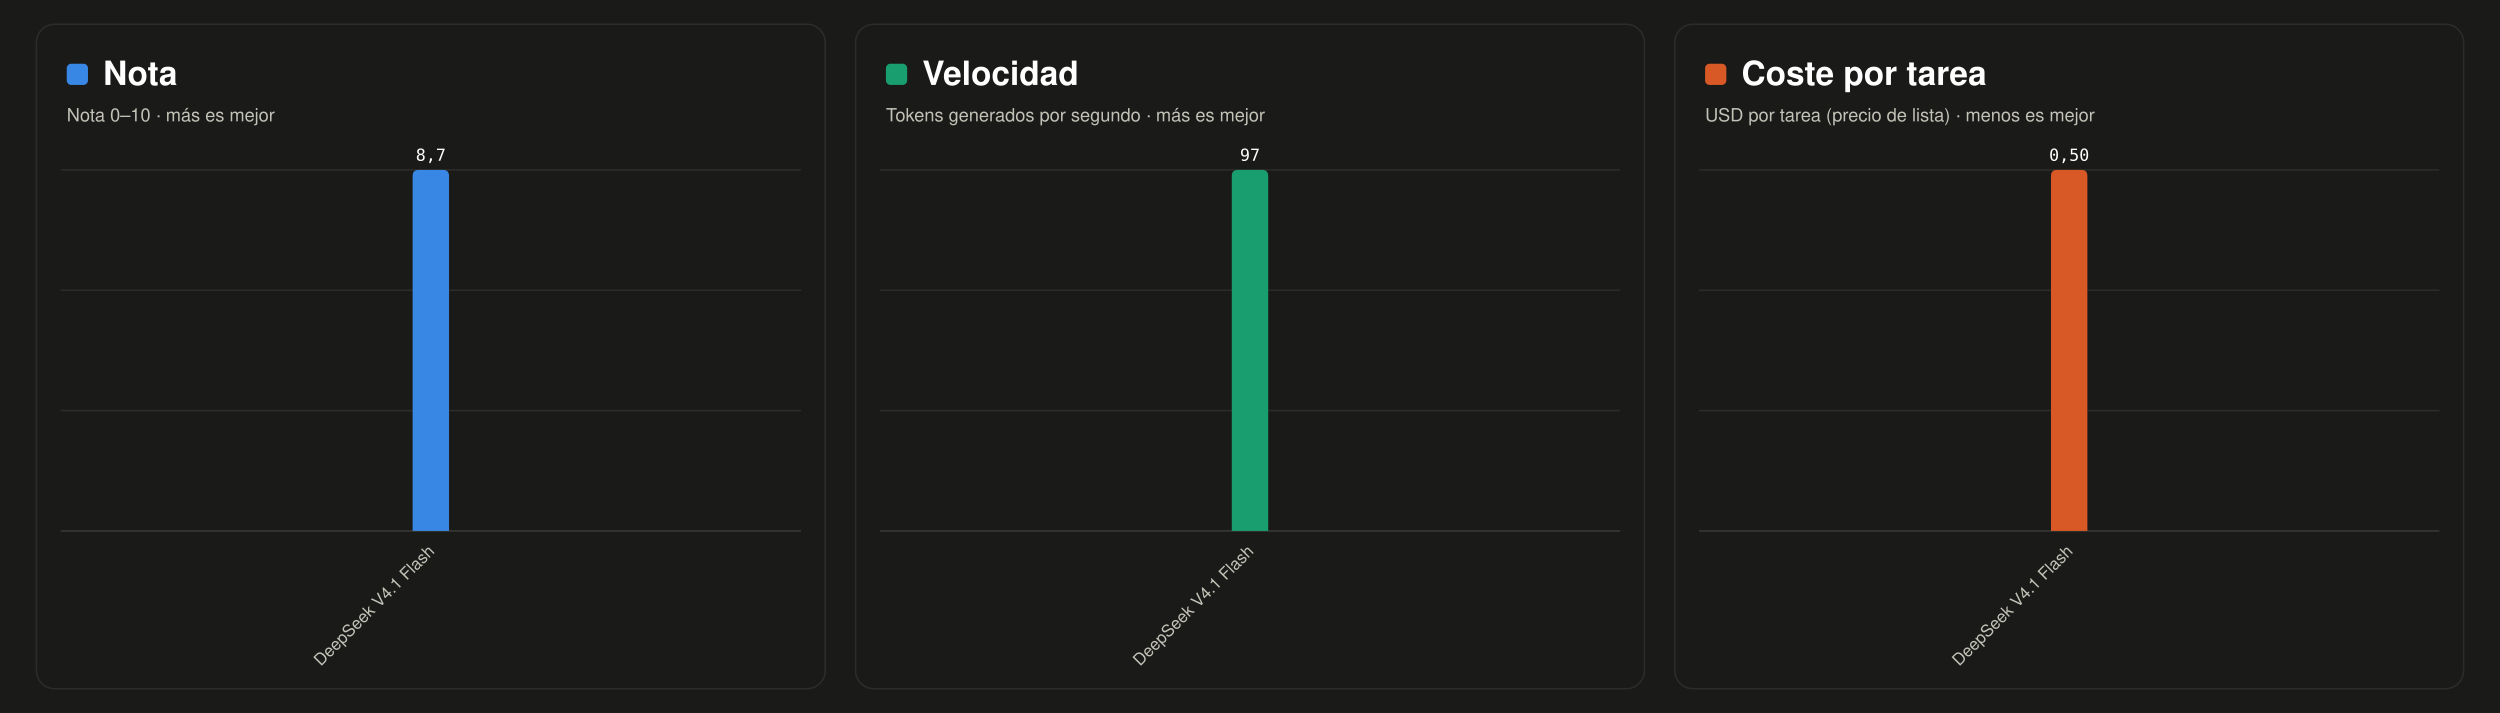
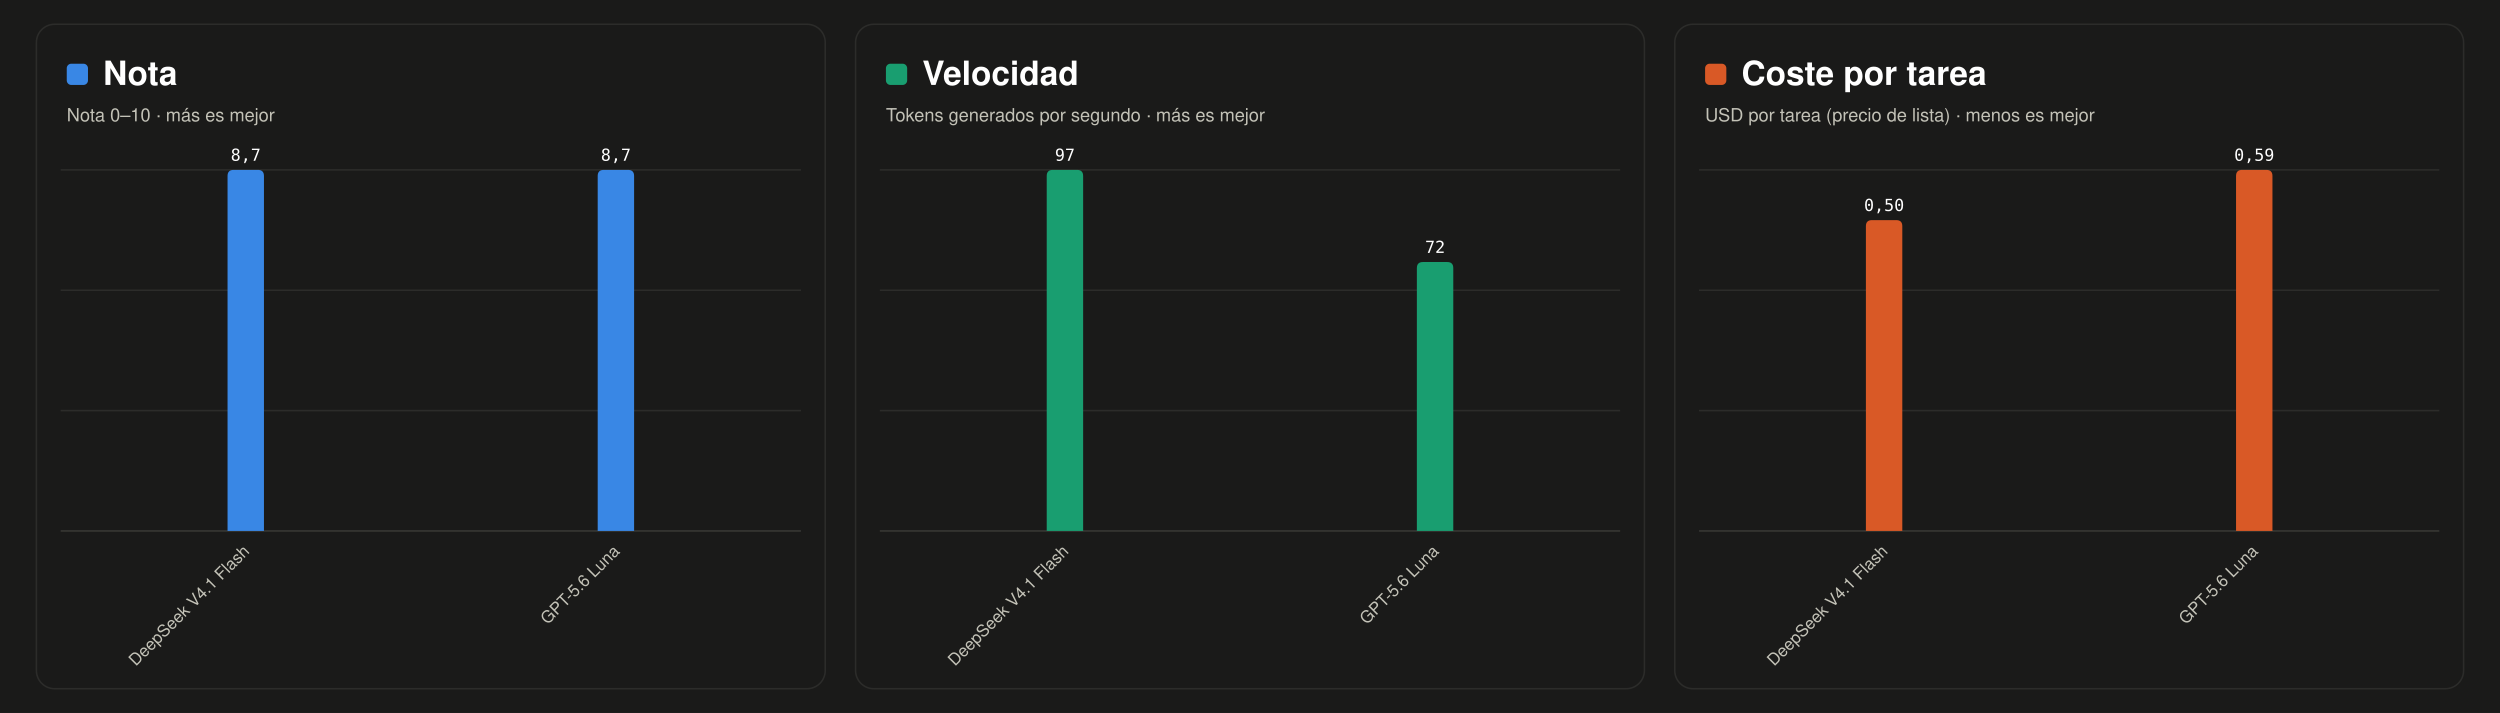
<svg xmlns="http://www.w3.org/2000/svg" viewBox="0 0 1648 470" width="1648" height="470" font-family="-apple-system, BlinkMacSystemFont, 'Segoe UI', Helvetica, Arial, sans-serif">
  <rect width="1648" height="470" fill="#1a1a19" />
  <rect x="24" y="16" width="520" height="438" rx="12" fill="#1a1a19" stroke="#2c2c2a" />
  <rect x="44" y="42" width="14" height="14" rx="3" fill="#3987e5" />
  <text x="68" y="56" fill="#ffffff" font-size="22" font-weight="600">Nota</text>
  <text x="44" y="80" fill="#c3c2b7" font-size="12">Nota 0–10 · más es mejor</text>
  <line x1="40" x2="528" y1="270.667" y2="270.667" stroke="#2c2c2a" />
  <line x1="40" x2="528" y1="191.333" y2="191.333" stroke="#2c2c2a" />
  <line x1="40" x2="528" y1="112" y2="112" stroke="#2c2c2a" />
  <line x1="40" x2="528" y1="350" y2="350" stroke="#383835" />
-   <path d="M272,350 V116 Q272,112 276,112 H292 Q296,112 296,116 V350 Z" fill="#3987e5" />
-   <text x="284" y="106" fill="#ffffff" font-size="11" font-weight="500" font-family="ui-monospace, SFMono-Regular, Menlo, Consolas, monospace" text-anchor="middle">8,7</text>
-   <text x="287" y="364" fill="#c3c2b7" font-size="11" text-anchor="end" transform="rotate(-45 287 364)">DeepSeek V4.1 Flash</text>
+   <path d="M150,350 V116 Q150,112 154,112 H170 Q174,112 174,116 V350 Z" fill="#3987e5" />
+   <text x="162" y="106" fill="#ffffff" font-size="11" font-weight="500" font-family="ui-monospace, SFMono-Regular, Menlo, Consolas, monospace" text-anchor="middle">8,7</text>
+   <text x="165" y="364" fill="#c3c2b7" font-size="11" text-anchor="end" transform="rotate(-45 165 364)">DeepSeek V4.1 Flash</text>
+   <path d="M394,350 V116 Q394,112 398,112 H414 Q418,112 418,116 V350 Z" fill="#3987e5" />
+   <text x="406" y="106" fill="#ffffff" font-size="11" font-weight="500" font-family="ui-monospace, SFMono-Regular, Menlo, Consolas, monospace" text-anchor="middle">8,7</text>
+   <text x="409" y="364" fill="#c3c2b7" font-size="11" text-anchor="end" transform="rotate(-45 409 364)">GPT-5.6 Luna</text>
  <rect x="564" y="16" width="520" height="438" rx="12" fill="#1a1a19" stroke="#2c2c2a" />
  <rect x="584" y="42" width="14" height="14" rx="3" fill="#199e70" />
  <text x="608" y="56" fill="#ffffff" font-size="22" font-weight="600">Velocidad</text>
  <text x="584" y="80" fill="#c3c2b7" font-size="12">Tokens generados por segundo · más es mejor</text>
  <line x1="580" x2="1068" y1="270.667" y2="270.667" stroke="#2c2c2a" />
  <line x1="580" x2="1068" y1="191.333" y2="191.333" stroke="#2c2c2a" />
  <line x1="580" x2="1068" y1="112" y2="112" stroke="#2c2c2a" />
  <line x1="580" x2="1068" y1="350" y2="350" stroke="#383835" />
-   <path d="M812,350 V116 Q812,112 816,112 H832 Q836,112 836,116 V350 Z" fill="#199e70" />
-   <text x="824" y="106" fill="#ffffff" font-size="11" font-weight="500" font-family="ui-monospace, SFMono-Regular, Menlo, Consolas, monospace" text-anchor="middle">97</text>
-   <text x="827" y="364" fill="#c3c2b7" font-size="11" text-anchor="end" transform="rotate(-45 827 364)">DeepSeek V4.1 Flash</text>
+   <path d="M690,350 V116 Q690,112 694,112 H710 Q714,112 714,116 V350 Z" fill="#199e70" />
+   <text x="702" y="106" fill="#ffffff" font-size="11" font-weight="500" font-family="ui-monospace, SFMono-Regular, Menlo, Consolas, monospace" text-anchor="middle">97</text>
+   <text x="705" y="364" fill="#c3c2b7" font-size="11" text-anchor="end" transform="rotate(-45 705 364)">DeepSeek V4.1 Flash</text>
+   <path d="M934,350 V176.725 Q934,172.725 938,172.725 H954 Q958,172.725 958,176.725 V350 Z" fill="#199e70" />
+   <text x="946" y="166.725" fill="#ffffff" font-size="11" font-weight="500" font-family="ui-monospace, SFMono-Regular, Menlo, Consolas, monospace" text-anchor="middle">72</text>
+   <text x="949" y="364" fill="#c3c2b7" font-size="11" text-anchor="end" transform="rotate(-45 949 364)">GPT-5.6 Luna</text>
  <rect x="1104" y="16" width="520" height="438" rx="12" fill="#1a1a19" stroke="#2c2c2a" />
  <rect x="1124" y="42" width="14" height="14" rx="3" fill="#d95926" />
  <text x="1148" y="56" fill="#ffffff" font-size="22" font-weight="600">Coste por tarea</text>
  <text x="1124" y="80" fill="#c3c2b7" font-size="12">USD por tarea (precio de lista) · menos es mejor</text>
  <line x1="1120" x2="1608" y1="270.667" y2="270.667" stroke="#2c2c2a" />
  <line x1="1120" x2="1608" y1="191.333" y2="191.333" stroke="#2c2c2a" />
  <line x1="1120" x2="1608" y1="112" y2="112" stroke="#2c2c2a" />
  <line x1="1120" x2="1608" y1="350" y2="350" stroke="#383835" />
-   <path d="M1352,350 V116 Q1352,112 1356,112 H1372 Q1376,112 1376,116 V350 Z" fill="#d95926" />
-   <text x="1364" y="106" fill="#ffffff" font-size="11" font-weight="500" font-family="ui-monospace, SFMono-Regular, Menlo, Consolas, monospace" text-anchor="middle">0,50</text>
-   <text x="1367" y="364" fill="#c3c2b7" font-size="11" text-anchor="end" transform="rotate(-45 1367 364)">DeepSeek V4.1 Flash</text>
+   <path d="M1230,350 V149.097 Q1230,145.097 1234,145.097 H1250 Q1254,145.097 1254,149.097 V350 Z" fill="#d95926" />
+   <text x="1242" y="139.097" fill="#ffffff" font-size="11" font-weight="500" font-family="ui-monospace, SFMono-Regular, Menlo, Consolas, monospace" text-anchor="middle">0,50</text>
+   <text x="1245" y="364" fill="#c3c2b7" font-size="11" text-anchor="end" transform="rotate(-45 1245 364)">DeepSeek V4.1 Flash</text>
+   <path d="M1474,350 V116 Q1474,112 1478,112 H1494 Q1498,112 1498,116 V350 Z" fill="#d95926" />
+   <text x="1486" y="106" fill="#ffffff" font-size="11" font-weight="500" font-family="ui-monospace, SFMono-Regular, Menlo, Consolas, monospace" text-anchor="middle">0,59</text>
+   <text x="1489" y="364" fill="#c3c2b7" font-size="11" text-anchor="end" transform="rotate(-45 1489 364)">GPT-5.6 Luna</text>
</svg>
